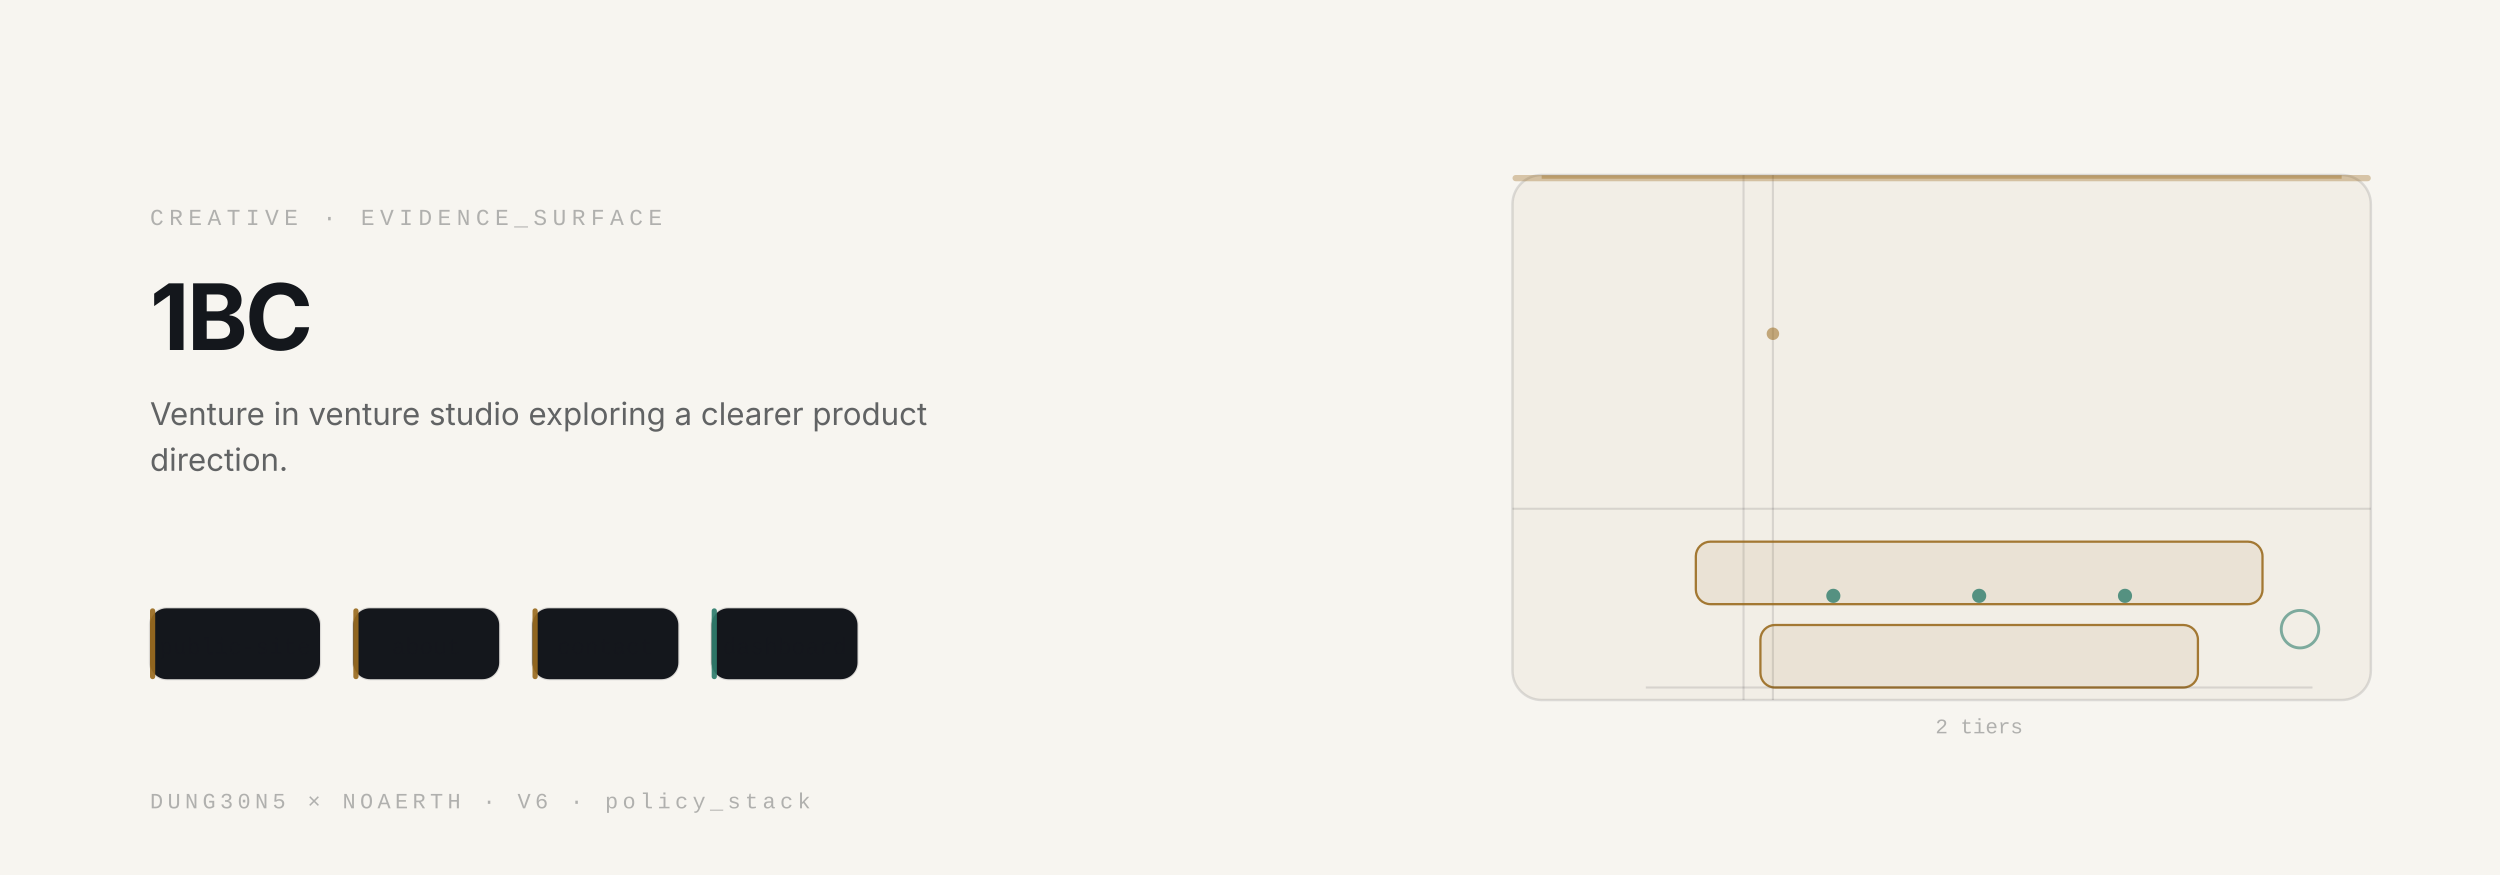
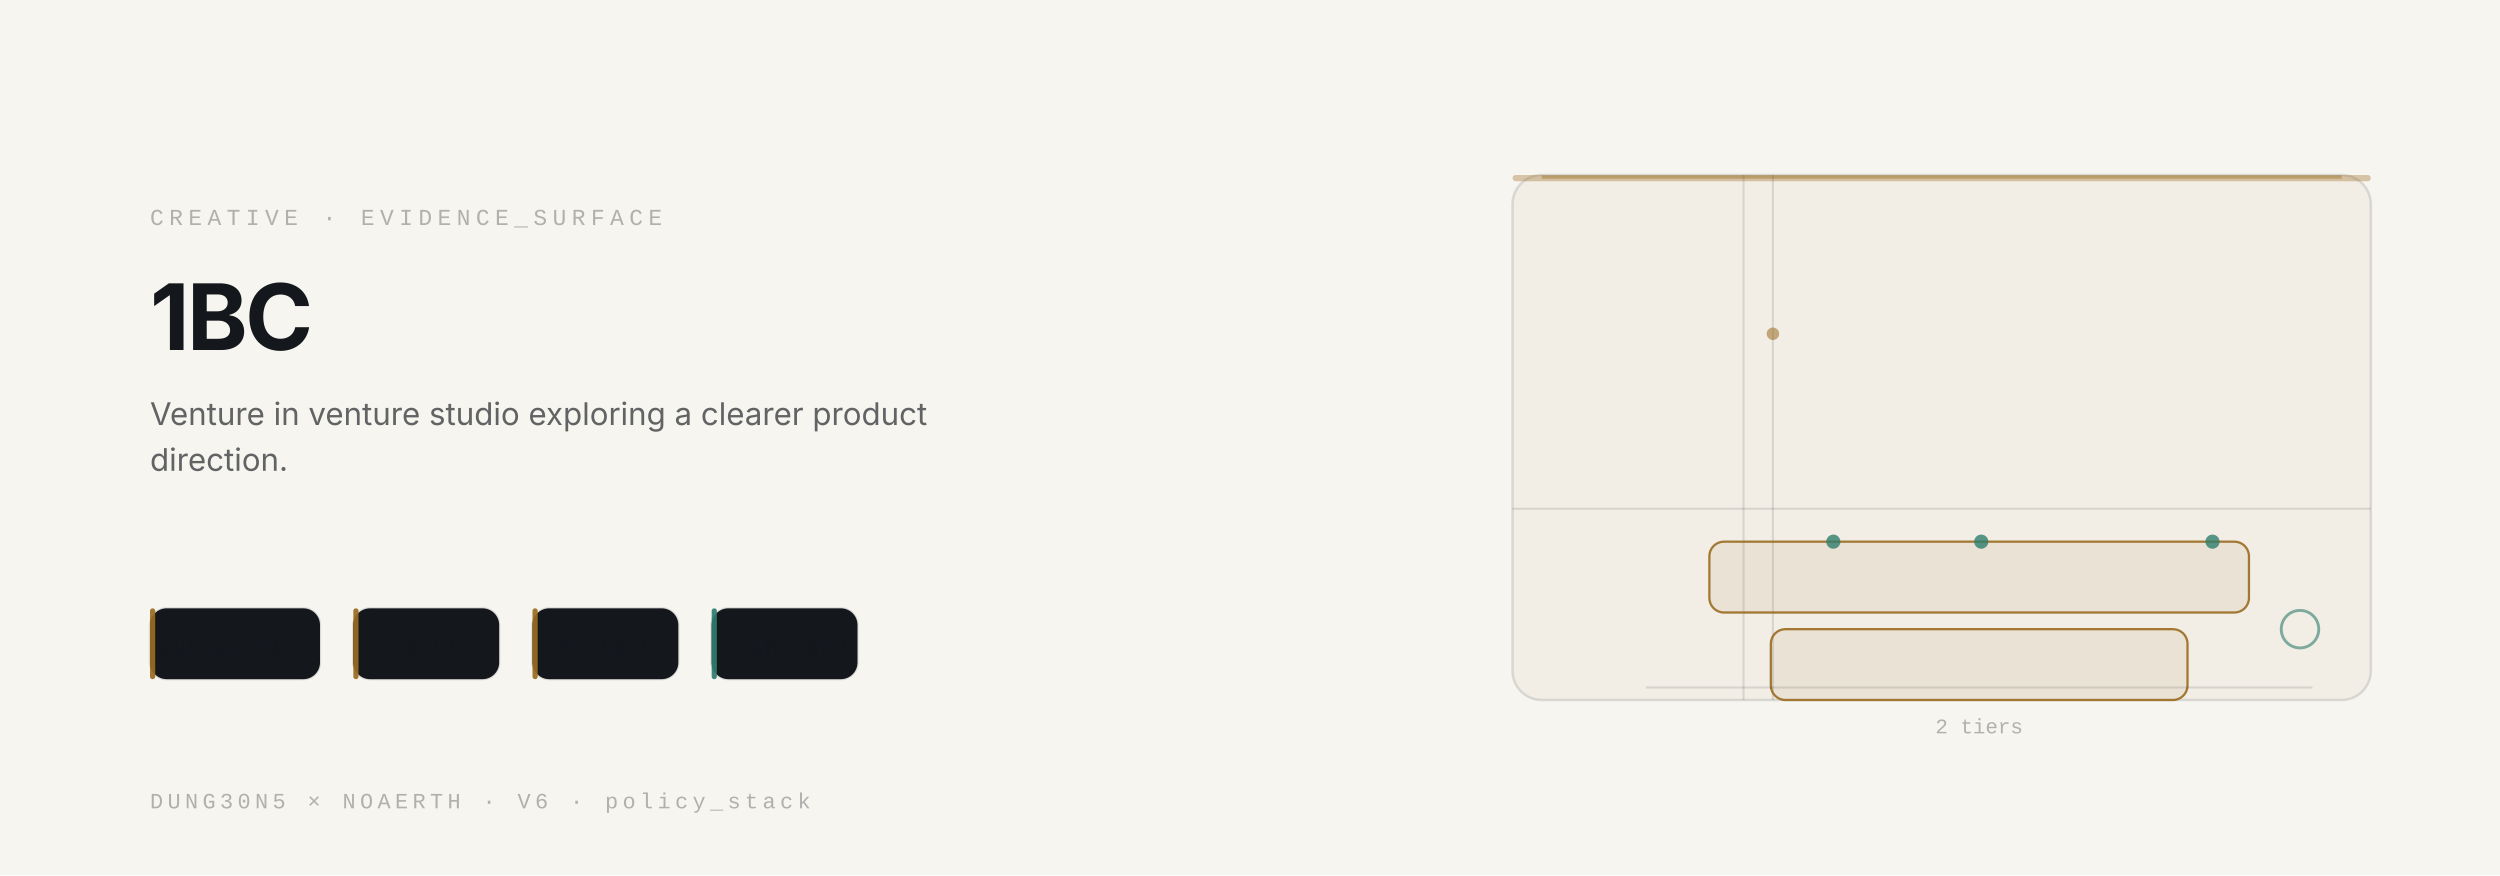
<svg xmlns="http://www.w3.org/2000/svg" viewBox="0 0 1200 420" width="1200" height="420" role="img" aria-label="1BC: claims stack into tiers, and evidence is carried up to be checked">
  <rect width="1200" height="420" fill="#f7f5f0" />
  <text x="72" y="108" font-family="ui-monospace, SFMono-Regular, Menlo, Monaco, Consolas, 'Liberation Mono', monospace" font-size="11" letter-spacing="2.6" fill="#14171c4f">CREATIVE · EVIDENCE_SURFACE</text>
  <text x="72" y="168" font-family="-apple-system, BlinkMacSystemFont, 'Segoe UI', Inter, Helvetica, Arial, sans-serif" font-size="44" font-weight="660" letter-spacing="-1.2" fill="#14171c">1BC</text>
  <text x="72" y="204" font-family="-apple-system, BlinkMacSystemFont, 'Segoe UI', Inter, Helvetica, Arial, sans-serif" font-size="15" fill="#14171ca8">Venture in venture studio exploring a clearer product</text>
  <text x="72" y="226" font-family="-apple-system, BlinkMacSystemFont, 'Segoe UI', Inter, Helvetica, Arial, sans-serif" font-size="15" fill="#14171ca8">direction.</text>
  <rect x="72.0" y="292.0" width="81.6" height="34.0" rx="8" fill="#14171c" stroke="#14171c1f" stroke-width="1.1" />
  <rect x="72.0" y="292.0" width="2.5" height="34.0" rx="1.2" fill="#9a6b1f" opacity="0.92" />
  <text x="112.8" y="314" font-family="ui-monospace, SFMono-Regular, Menlo, Monaco, Consolas, 'Liberation Mono', monospace" font-size="11" fill="#14171c" fill-opacity="0.82" text-anchor="middle">public-site</text>
  <rect x="169.6" y="292.0" width="70.0" height="34.0" rx="8" fill="#14171c" stroke="#14171c1f" stroke-width="1.1" />
  <rect x="169.6" y="292.0" width="2.5" height="34.0" rx="1.2" fill="#9a6b1f" opacity="0.92" />
  <text x="204.6" y="314" font-family="ui-monospace, SFMono-Regular, Menlo, Monaco, Consolas, 'Liberation Mono', monospace" font-size="11" fill="#14171c" fill-opacity="0.82" text-anchor="middle">about</text>
  <rect x="255.6" y="292.0" width="70.0" height="34.0" rx="8" fill="#14171c" stroke="#14171c1f" stroke-width="1.1" />
  <rect x="255.6" y="292.0" width="2.5" height="34.0" rx="1.2" fill="#9a6b1f" opacity="0.92" />
  <text x="290.6" y="314" font-family="ui-monospace, SFMono-Regular, Menlo, Monaco, Consolas, 'Liberation Mono', monospace" font-size="11" fill="#14171c" fill-opacity="0.82" text-anchor="middle">contact</text>
  <rect x="341.6" y="292.0" width="70.0" height="34.0" rx="8" fill="#14171c" stroke="#14171c1f" stroke-width="1.1" />
  <rect x="341.6" y="292.0" width="2.5" height="34.0" rx="1.2" fill="#2f7d6c" opacity="0.92" />
  <text x="376.6" y="314" font-family="ui-monospace, SFMono-Regular, Menlo, Monaco, Consolas, 'Liberation Mono', monospace" font-size="11" fill="#14171c" fill-opacity="0.82" text-anchor="middle">dashboard</text>
  <rect x="726.0" y="84.0" width="412.0" height="252.0" rx="14" fill="#9a6b1f" fill-opacity="0.05" />
  <line x1="740.0" y1="85.0" x2="1124.0" y2="85.0" stroke="#9a6b1f" stroke-width="1.6" opacity="0.4" />
  <rect x="726.0" y="84.0" width="412.0" height="252.0" rx="14" fill="none" stroke="#14171c1f" stroke-width="1.2" />
  <line x1="851.0" y1="84.0" x2="851.0" y2="336.0" stroke="#14171c1f" stroke-width="1" />
  <line x1="836.9" y1="84.0" x2="836.9" y2="336.0" stroke="#14171c1f" stroke-width="1" />
  <line x1="726.0" y1="244.2" x2="1138.0" y2="244.2" stroke="#14171c1f" stroke-width="1" />
  <circle cx="851.0" cy="160.2" r="3" fill="#9a6b1f" opacity="0.55" />
  <rect x="726.0" y="84.0" width="412.0" height="3" rx="1.5" fill="#9a6b1f" opacity="0.35" />
  <circle cx="1104.0" cy="302.0" r="9" fill="none" stroke="#2f7d6c" stroke-width="1.4" opacity="0.6" />
-   <rect x="845.0" y="300.0" width="210.0" height="30" rx="7" fill="#9a6b1f" fill-opacity="0.09" stroke="#9a6b1f" stroke-width="1.1" opacity="0.9" />
-   <rect x="814.0" y="260.0" width="272.0" height="30" rx="7" fill="#9a6b1f" fill-opacity="0.09" stroke="#9a6b1f" stroke-width="1.1" opacity="0.9" />
-   <circle cx="880" cy="286" r="3.4" fill="#2f7d6c" opacity="0.8" />
-   <circle cx="950" cy="286" r="3.4" fill="#2f7d6c" opacity="0.8" />
-   <circle cx="1020" cy="286" r="3.4" fill="#2f7d6c" opacity="0.8" />
+   <rect x="850.0" y="302.0" width="200.0" height="34" rx="7" fill="#9a6b1f" fill-opacity="0.09" stroke="#9a6b1f" stroke-width="1.1" opacity="0.9" />
+   <rect x="820.5" y="260.0" width="259.0" height="34" rx="7" fill="#9a6b1f" fill-opacity="0.09" stroke="#9a6b1f" stroke-width="1.1" opacity="0.9" />
+   <circle cx="880" cy="260" r="3.4" fill="#2f7d6c" opacity="0.8" />
+   <circle cx="951" cy="260" r="3.4" fill="#2f7d6c" opacity="0.8" />
+   <circle cx="1062" cy="260" r="3.4" fill="#2f7d6c" opacity="0.8" />
  <line x1="790" y1="330" x2="1110" y2="330" stroke="#14171c1f" stroke-width="1" />
  <text x="950" y="352" font-family="ui-monospace, SFMono-Regular, Menlo, Monaco, Consolas, 'Liberation Mono', monospace" font-size="10" fill="#14171c4f" text-anchor="middle">2 tiers</text>
  <text x="72" y="388" font-family="ui-monospace, SFMono-Regular, Menlo, Monaco, Consolas, 'Liberation Mono', monospace" font-size="10.5" letter-spacing="2.1" fill="#14171c4f">DUNG30N5 × NOAERTH · V6 · policy_stack</text>
</svg>
